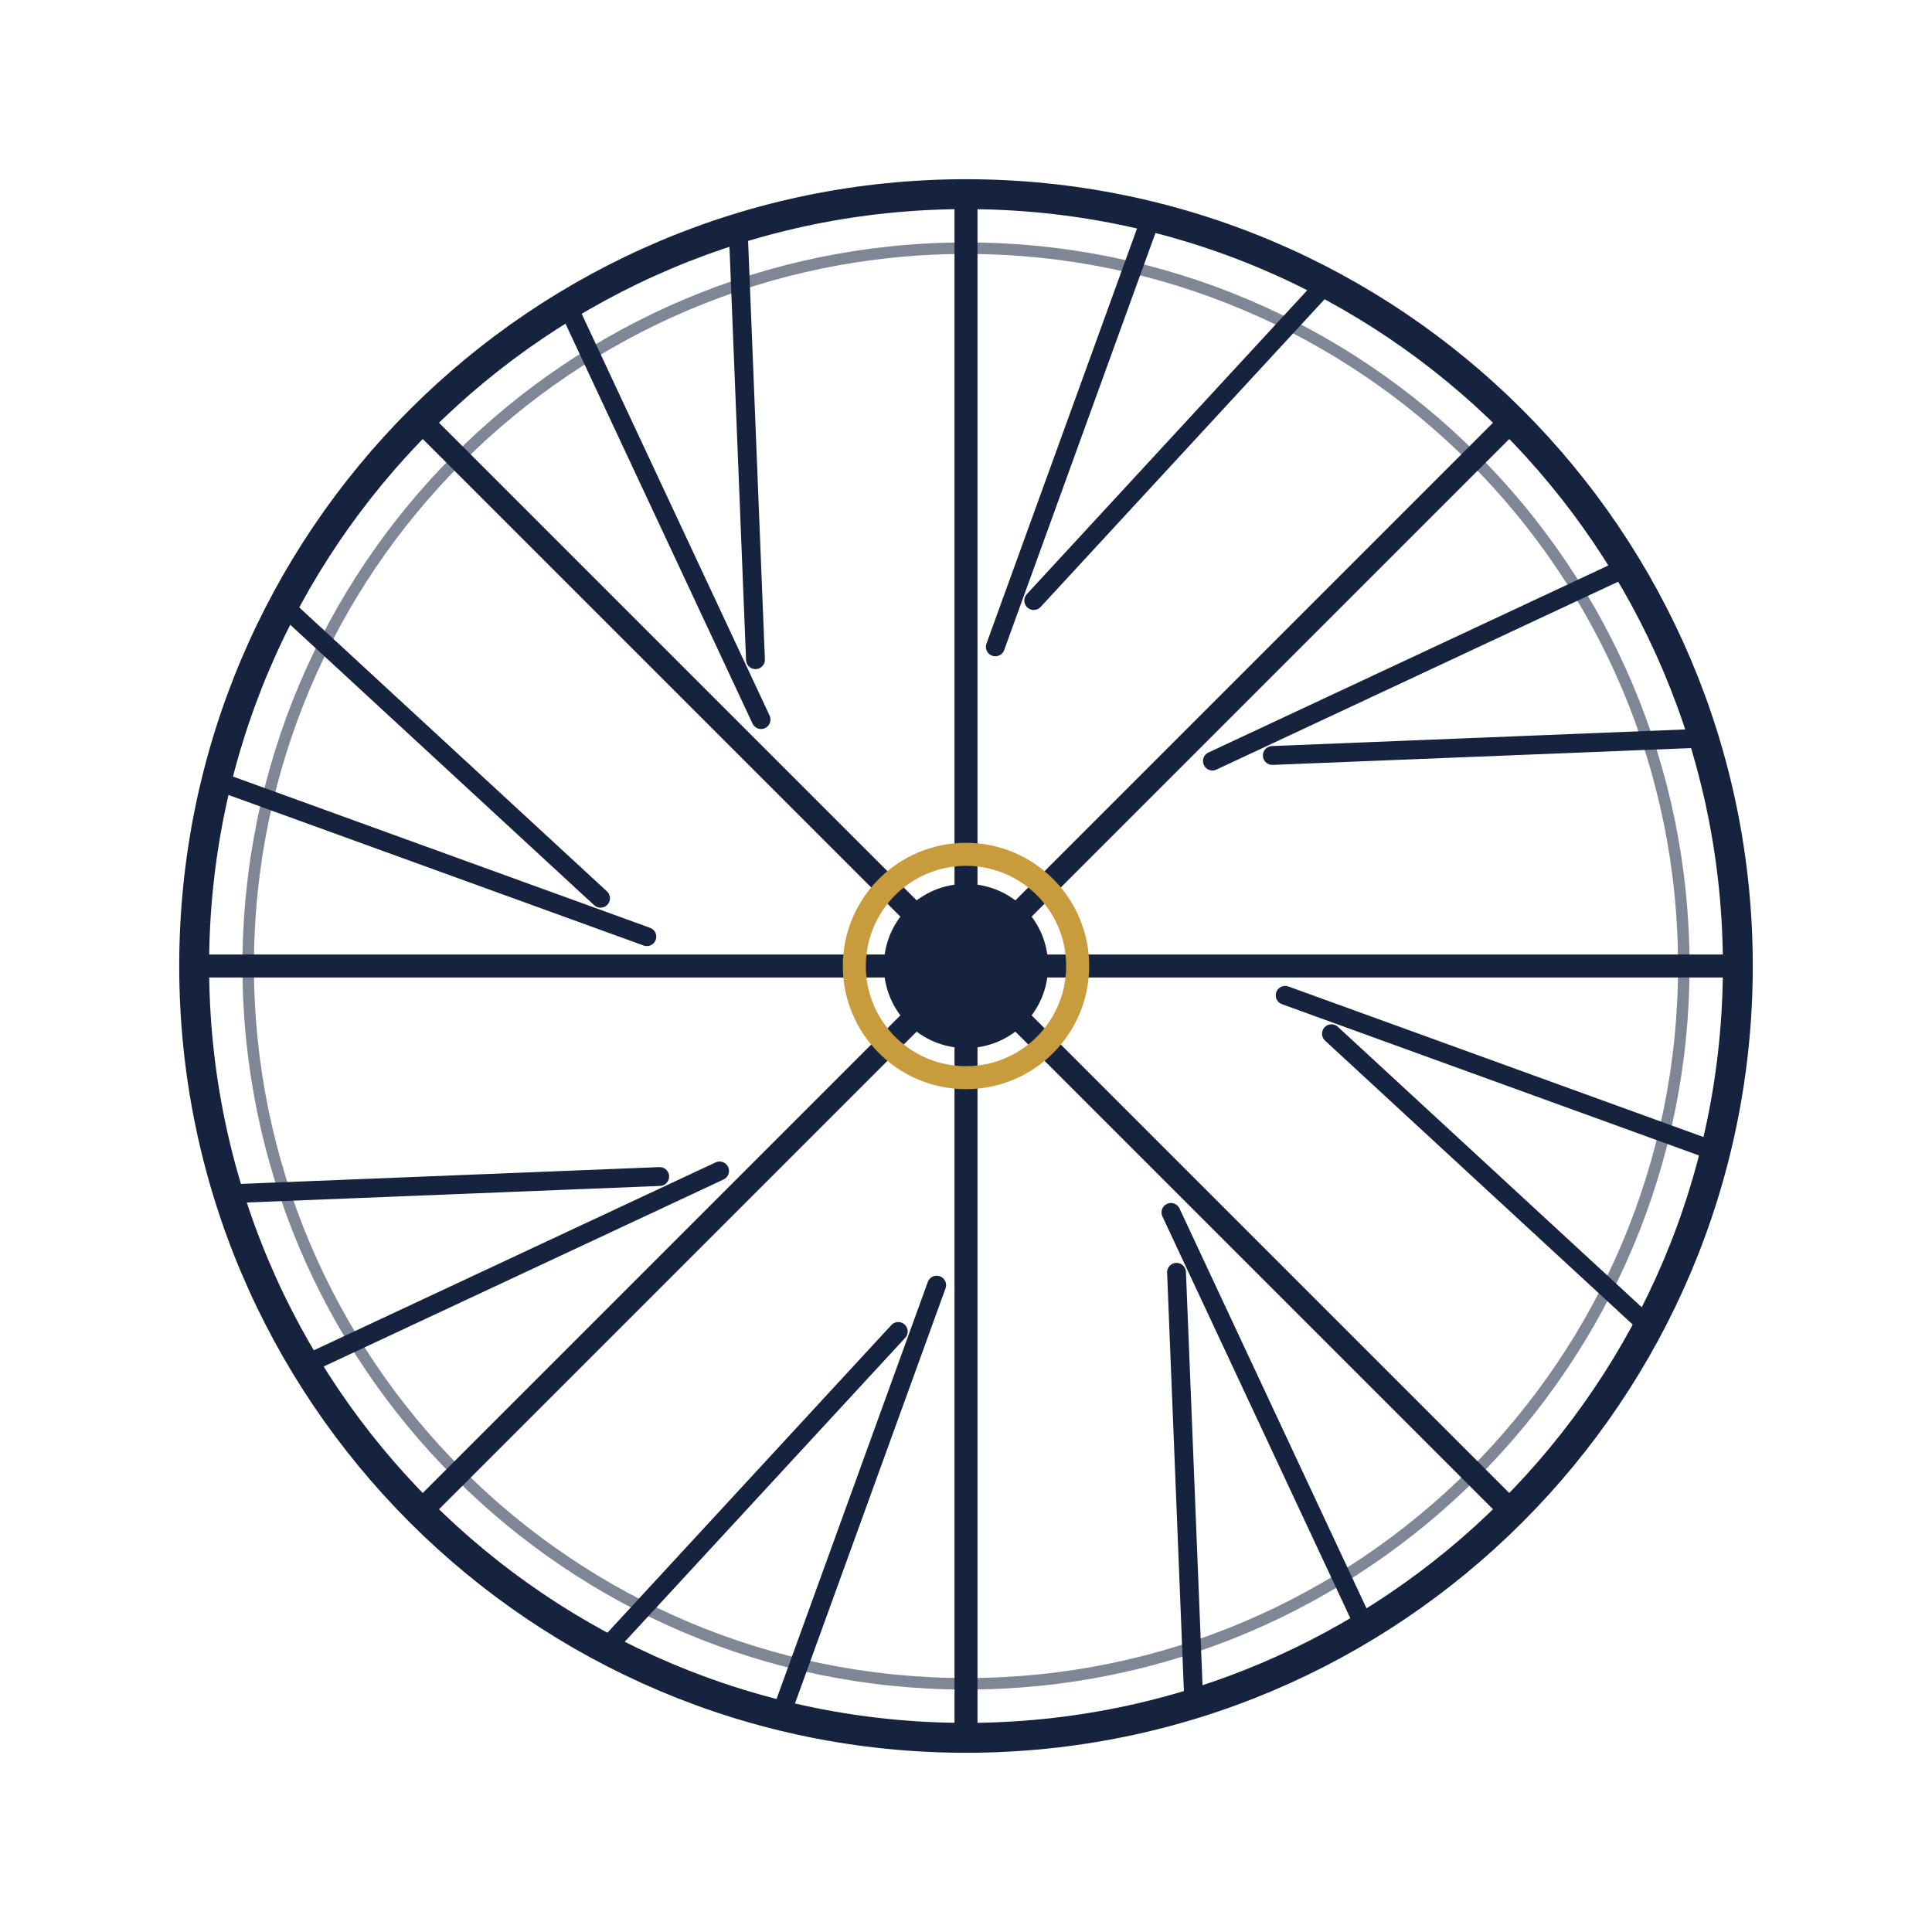
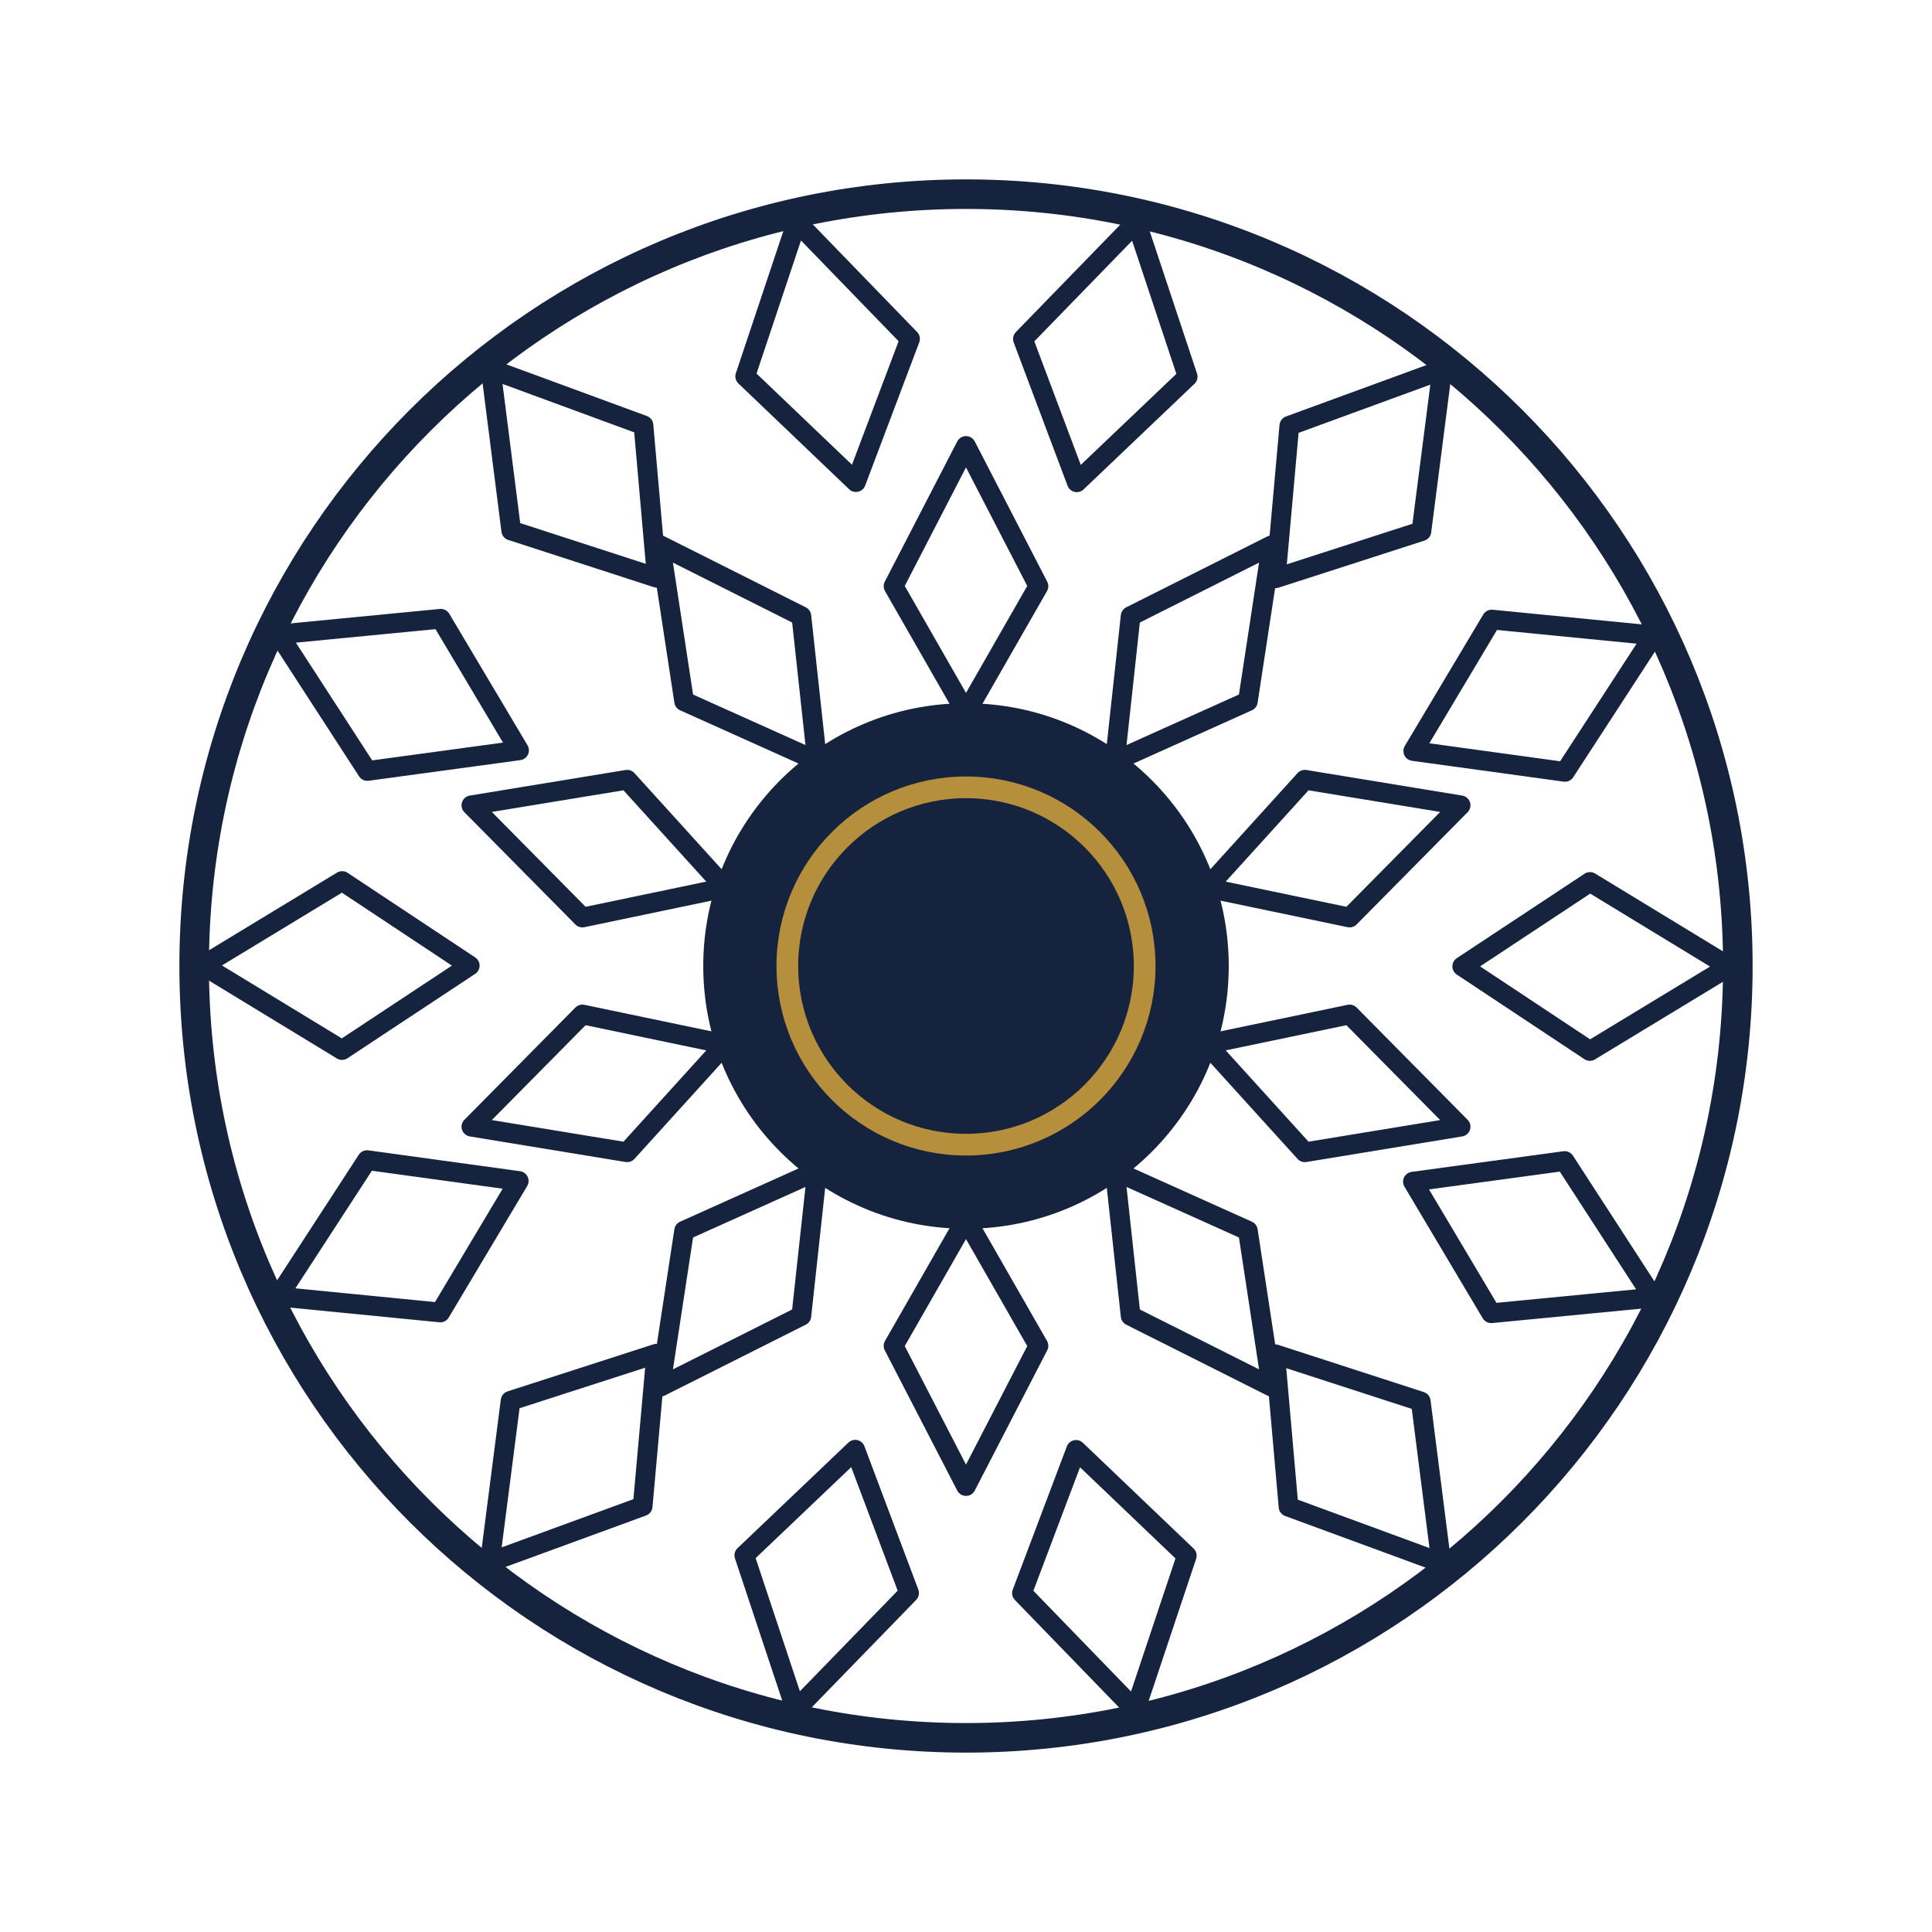
<svg xmlns="http://www.w3.org/2000/svg" width="400" height="400" viewBox="0 0 400 400">
  <g transform="translate(30,30)">
-     <circle cx="170" cy="170" r="159.8" fill="none" stroke="#16233F" stroke-width="6.188" />
-     <circle cx="170" cy="170" r="148.614" fill="none" stroke="#16233F" stroke-width="2.38" opacity="0.55" />
-     <line x1="170" y1="154.7" x2="170" y2="12.597" stroke="#16233F" stroke-width="4.76" stroke-linecap="round" />
-     <line x1="176.072" y1="103.922" x2="207.546" y2="17.141" stroke="#16233F" stroke-width="3.903" stroke-linecap="round" />
-     <line x1="184.024" y1="94.335" x2="242.924" y2="30.509" stroke="#16233F" stroke-width="3.903" stroke-linecap="round" />
-     <line x1="180.819" y1="159.181" x2="281.301" y2="58.699" stroke="#16233F" stroke-width="4.76" stroke-linecap="round" />
-     <line x1="221.018" y1="127.569" x2="304.637" y2="88.461" stroke="#16233F" stroke-width="3.903" stroke-linecap="round" />
-     <line x1="233.419" y1="126.413" x2="320.2" y2="122.93" stroke="#16233F" stroke-width="3.903" stroke-linecap="round" />
-     <line x1="185.3" y1="170" x2="327.403" y2="170" stroke="#16233F" stroke-width="4.76" stroke-linecap="round" />
-     <line x1="236.078" y1="176.072" x2="322.859" y2="207.546" stroke="#16233F" stroke-width="3.903" stroke-linecap="round" />
-     <line x1="245.665" y1="184.024" x2="309.491" y2="242.924" stroke="#16233F" stroke-width="3.903" stroke-linecap="round" />
-     <line x1="180.819" y1="180.819" x2="281.301" y2="281.301" stroke="#16233F" stroke-width="4.76" stroke-linecap="round" />
-     <line x1="212.431" y1="221.018" x2="251.539" y2="304.637" stroke="#16233F" stroke-width="3.903" stroke-linecap="round" />
-     <line x1="213.587" y1="233.419" x2="217.07" y2="320.2" stroke="#16233F" stroke-width="3.903" stroke-linecap="round" />
-     <line x1="170" y1="185.3" x2="170" y2="327.403" stroke="#16233F" stroke-width="4.76" stroke-linecap="round" />
-     <line x1="163.928" y1="236.078" x2="132.454" y2="322.859" stroke="#16233F" stroke-width="3.903" stroke-linecap="round" />
-     <line x1="155.976" y1="245.665" x2="97.076" y2="309.491" stroke="#16233F" stroke-width="3.903" stroke-linecap="round" />
-     <line x1="159.181" y1="180.819" x2="58.699" y2="281.301" stroke="#16233F" stroke-width="4.76" stroke-linecap="round" />
-     <line x1="118.982" y1="212.431" x2="35.363" y2="251.539" stroke="#16233F" stroke-width="3.903" stroke-linecap="round" />
-     <line x1="106.581" y1="213.587" x2="19.8" y2="217.07" stroke="#16233F" stroke-width="3.903" stroke-linecap="round" />
-     <line x1="154.7" y1="170" x2="12.597" y2="170" stroke="#16233F" stroke-width="4.76" stroke-linecap="round" />
-     <line x1="103.922" y1="163.928" x2="17.141" y2="132.454" stroke="#16233F" stroke-width="3.903" stroke-linecap="round" />
-     <line x1="94.335" y1="155.976" x2="30.509" y2="97.076" stroke="#16233F" stroke-width="3.903" stroke-linecap="round" />
-     <line x1="159.181" y1="159.181" x2="58.699" y2="58.699" stroke="#16233F" stroke-width="4.76" stroke-linecap="round" />
-     <line x1="127.569" y1="118.982" x2="88.461" y2="35.363" stroke="#16233F" stroke-width="3.903" stroke-linecap="round" />
-     <line x1="126.413" y1="106.581" x2="122.93" y2="19.8" stroke="#16233F" stroke-width="3.903" stroke-linecap="round" />
-     <circle cx="170" cy="170" r="17" fill="#16233F" />
-     <circle cx="170" cy="170" r="23.12" fill="none" stroke="#C89B3C" stroke-width="4.76" />
+     <g>
+       <circle cx="170" cy="170" r="159.8" fill="none" stroke="#16233F" stroke-width="6.12" />
+       <polygon points="170,62.329 185.001,91.363 170,117.562 154.999,91.363" fill="none" stroke="#16233F" stroke-width="4.08" stroke-linejoin="round" />
+       <polygon points="233.287,82.892 228.357,115.199 200.822,127.577 204.086,97.564" fill="none" stroke="#16233F" stroke-width="4.08" stroke-linejoin="round" />
+       <polygon points="272.401,136.728 249.423,159.967 219.872,153.796 240.152,131.433" fill="none" stroke="#16233F" stroke-width="4.08" stroke-linejoin="round" />
+       <polygon points="272.401,203.272 240.152,208.567 219.872,186.204 249.423,180.033" fill="none" stroke="#16233F" stroke-width="4.08" stroke-linejoin="round" />
+       <polygon points="233.287,257.108 204.086,242.436 200.822,212.423 228.357,224.801" fill="none" stroke="#16233F" stroke-width="4.08" stroke-linejoin="round" />
+       <polygon points="170,277.671 154.999,248.637 170,222.438 185.001,248.637" fill="none" stroke="#16233F" stroke-width="4.08" stroke-linejoin="round" />
+       <polygon points="106.713,257.108 111.643,224.801 139.178,212.423 135.914,242.436" fill="none" stroke="#16233F" stroke-width="4.08" stroke-linejoin="round" />
+       <polygon points="67.599,203.272 90.577,180.033 120.128,186.204 99.848,208.567" fill="none" stroke="#16233F" stroke-width="4.08" stroke-linejoin="round" />
+       <polygon points="67.599,136.728 99.848,131.433 120.128,153.796 90.577,159.967" fill="none" stroke="#16233F" stroke-width="4.08" stroke-linejoin="round" />
+       <polygon points="106.713,82.892 135.914,97.564 139.178,127.577 111.643,115.199" fill="none" stroke="#16233F" stroke-width="4.08" stroke-linejoin="round" />
+       <polygon points="205.268,16.013 215.896,47.989 192.937,69.852 181.782,40.176" fill="none" stroke="#16233F" stroke-width="4.08" stroke-linejoin="round" />
+       <polygon points="268.587,46.565 264.289,79.985 234.118,89.722 236.944,58.145" fill="none" stroke="#16233F" stroke-width="4.08" stroke-linejoin="round" />
+       <polygon points="312.381,101.564 294.007,129.81 262.6,125.492 278.847,98.268" fill="none" stroke="#16233F" stroke-width="4.08" stroke-linejoin="round" />
+       <polygon points="327.974,170.118 299.165,187.595 272.741,170.077 299.191,152.598" fill="none" stroke="#16233F" stroke-width="4.08" stroke-linejoin="round" />
+       <polygon points="312.278,238.649 278.739,241.895 262.533,214.647 293.947,210.375" fill="none" stroke="#16233F" stroke-width="4.08" stroke-linejoin="round" />
+       <polygon points="268.403,293.583 236.777,281.955 233.998,250.374 264.154,260.156" fill="none" stroke="#16233F" stroke-width="4.08" stroke-linejoin="round" />
+       <polygon points="205.037,324.039 181.588,299.841 192.787,270.182 215.713,292.079" fill="none" stroke="#16233F" stroke-width="4.08" stroke-linejoin="round" />
+       <polygon points="134.732,323.987 124.104,292.011 147.063,270.148 158.218,299.824" fill="none" stroke="#16233F" stroke-width="4.08" stroke-linejoin="round" />
+       <polygon points="71.413,293.435 75.711,260.015 105.882,250.278 103.056,281.855" fill="none" stroke="#16233F" stroke-width="4.08" stroke-linejoin="round" />
+       <polygon points="27.619,238.436 45.993,210.19 77.4,214.508 61.153,241.732" fill="none" stroke="#16233F" stroke-width="4.08" stroke-linejoin="round" />
+       <polygon points="12.026,169.882 40.835,152.405 67.259,169.923 40.809,187.402" fill="none" stroke="#16233F" stroke-width="4.08" stroke-linejoin="round" />
+       <polygon points="27.722,101.351 61.261,98.105 77.467,125.353 46.053,129.625" fill="none" stroke="#16233F" stroke-width="4.08" stroke-linejoin="round" />
+       <polygon points="71.597,46.417 103.223,58.045 106.002,89.626 75.846,79.844" fill="none" stroke="#16233F" stroke-width="4.08" stroke-linejoin="round" />
+       <polygon points="134.963,15.961 158.412,40.159 147.213,69.818 124.287,47.921" fill="none" stroke="#16233F" stroke-width="4.08" stroke-linejoin="round" />
+       <circle cx="170" cy="170" r="54.4" fill="#16233F" />
+       <circle cx="170" cy="170" r="22.848" fill="none" />
+       <circle cx="170" cy="170" r="36.992" fill="none" stroke="#C89B3C" stroke-width="4.488" opacity="0.9" />
+     </g>
  </g>
</svg>
